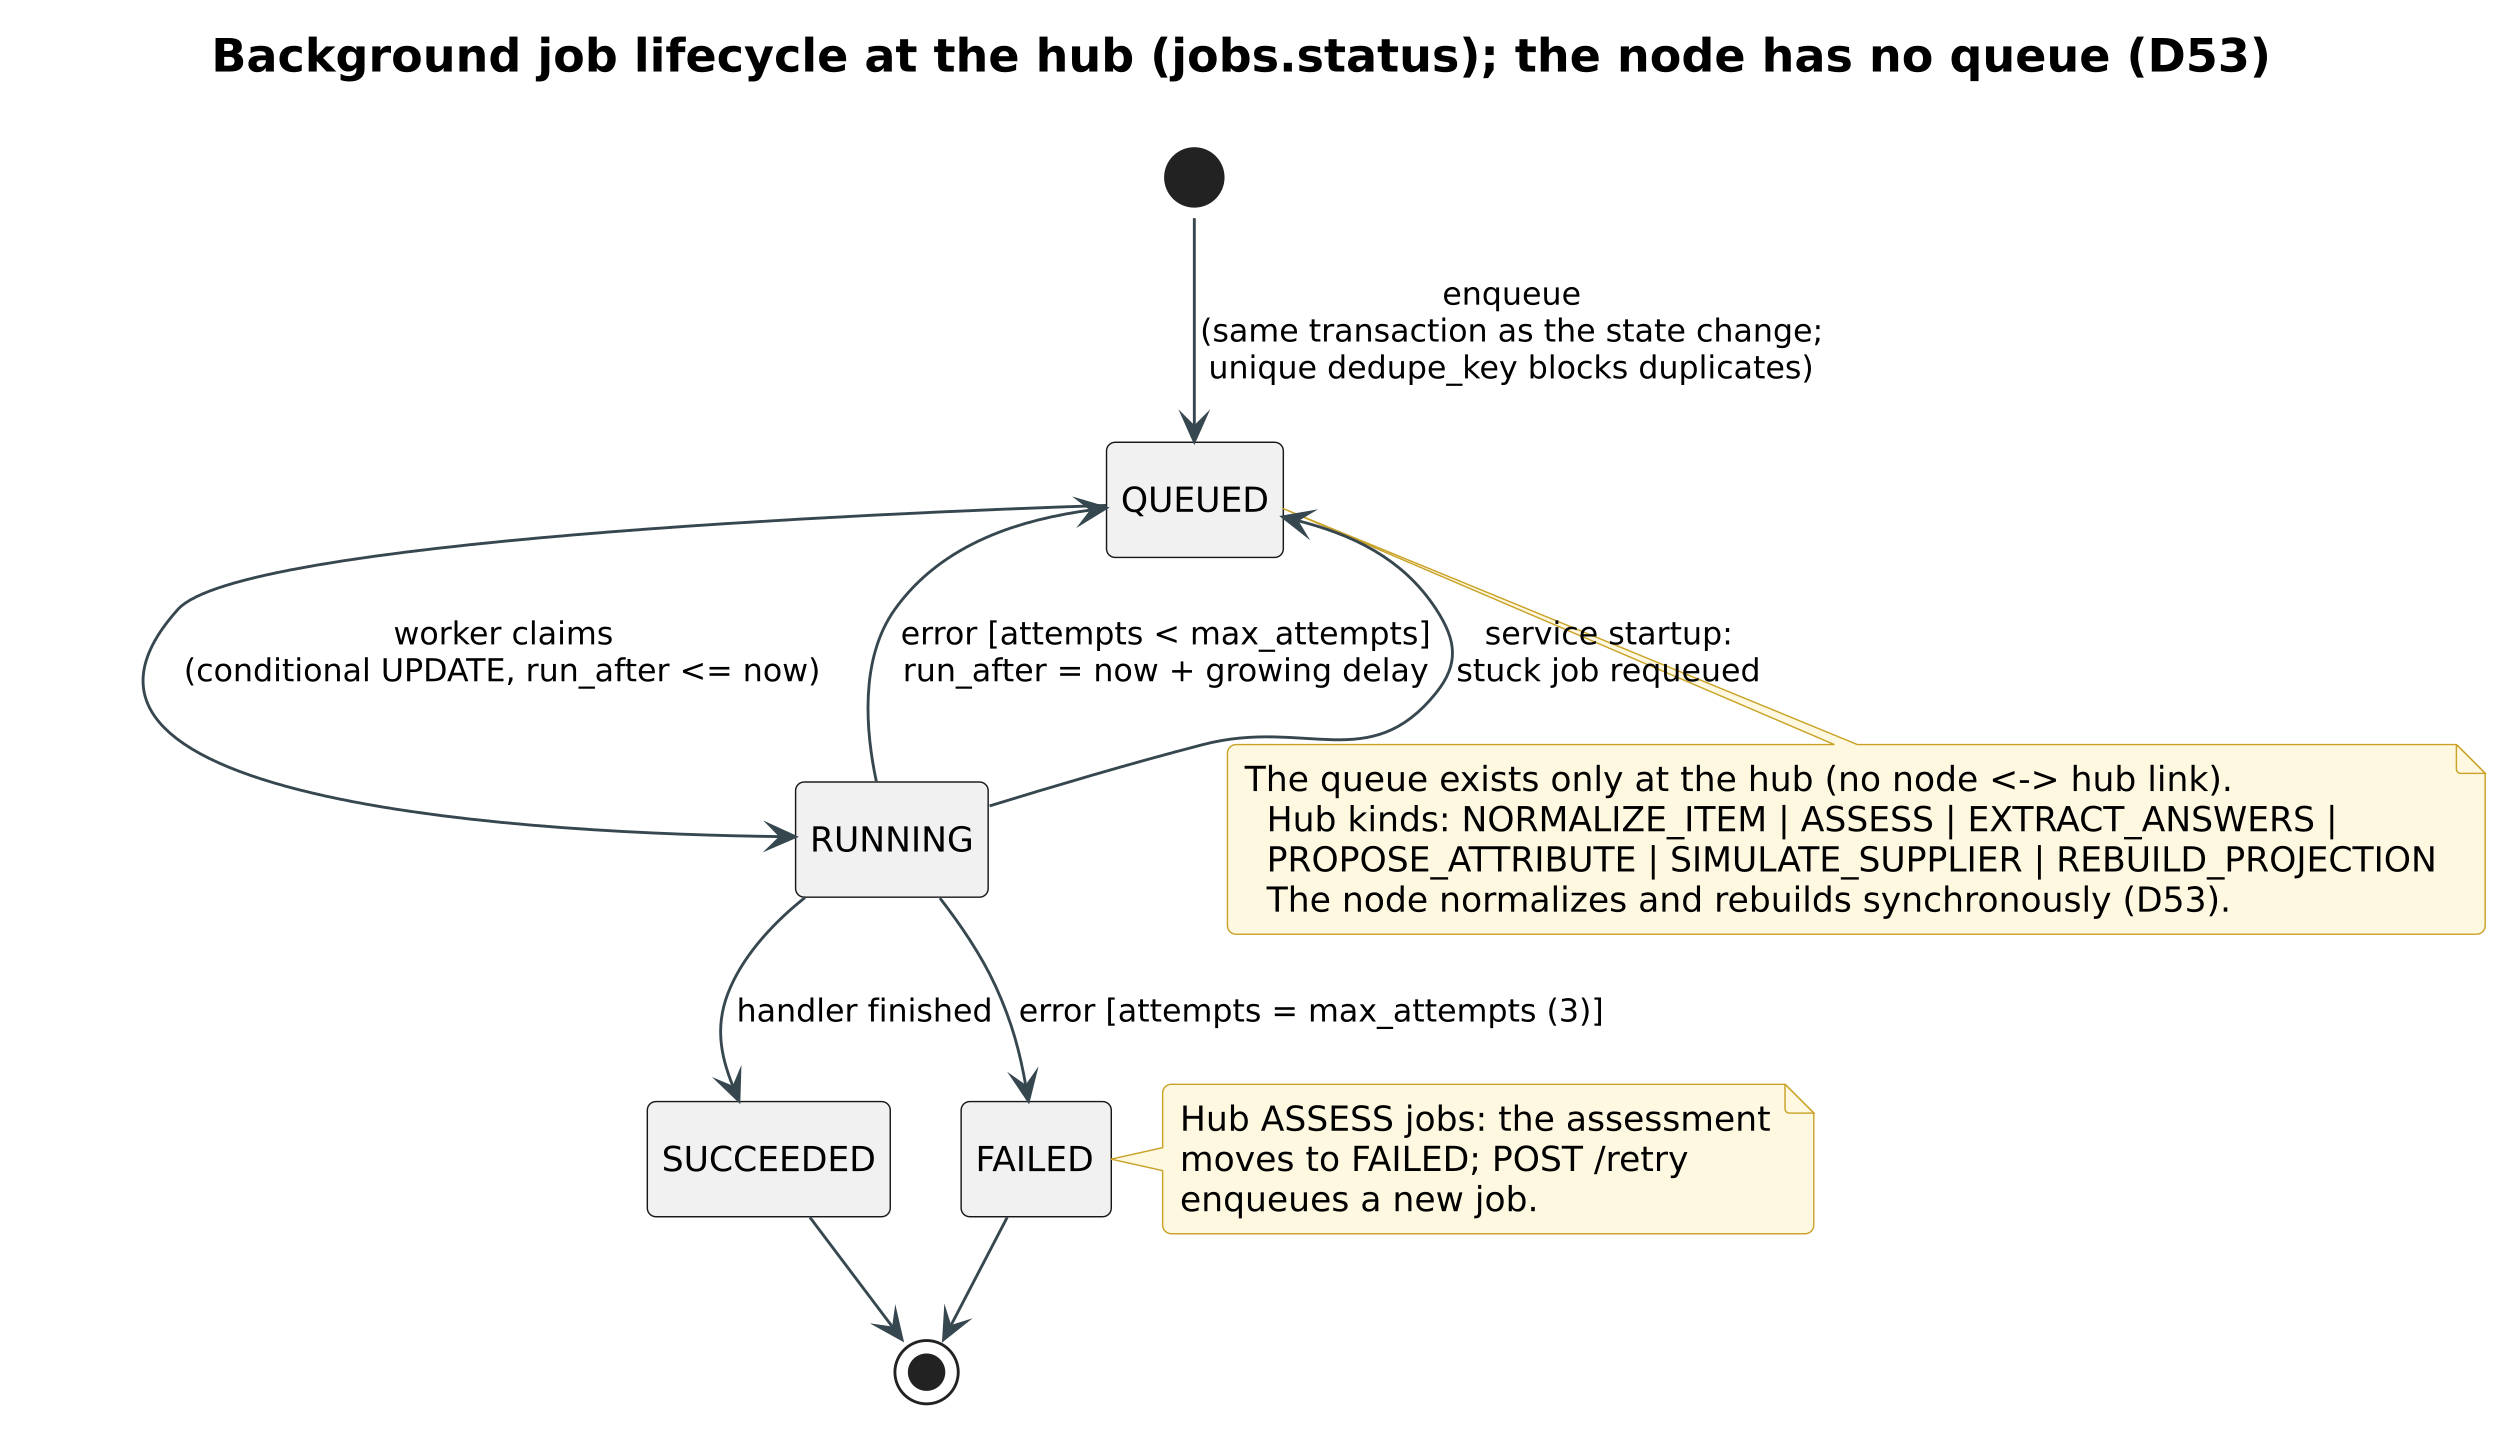
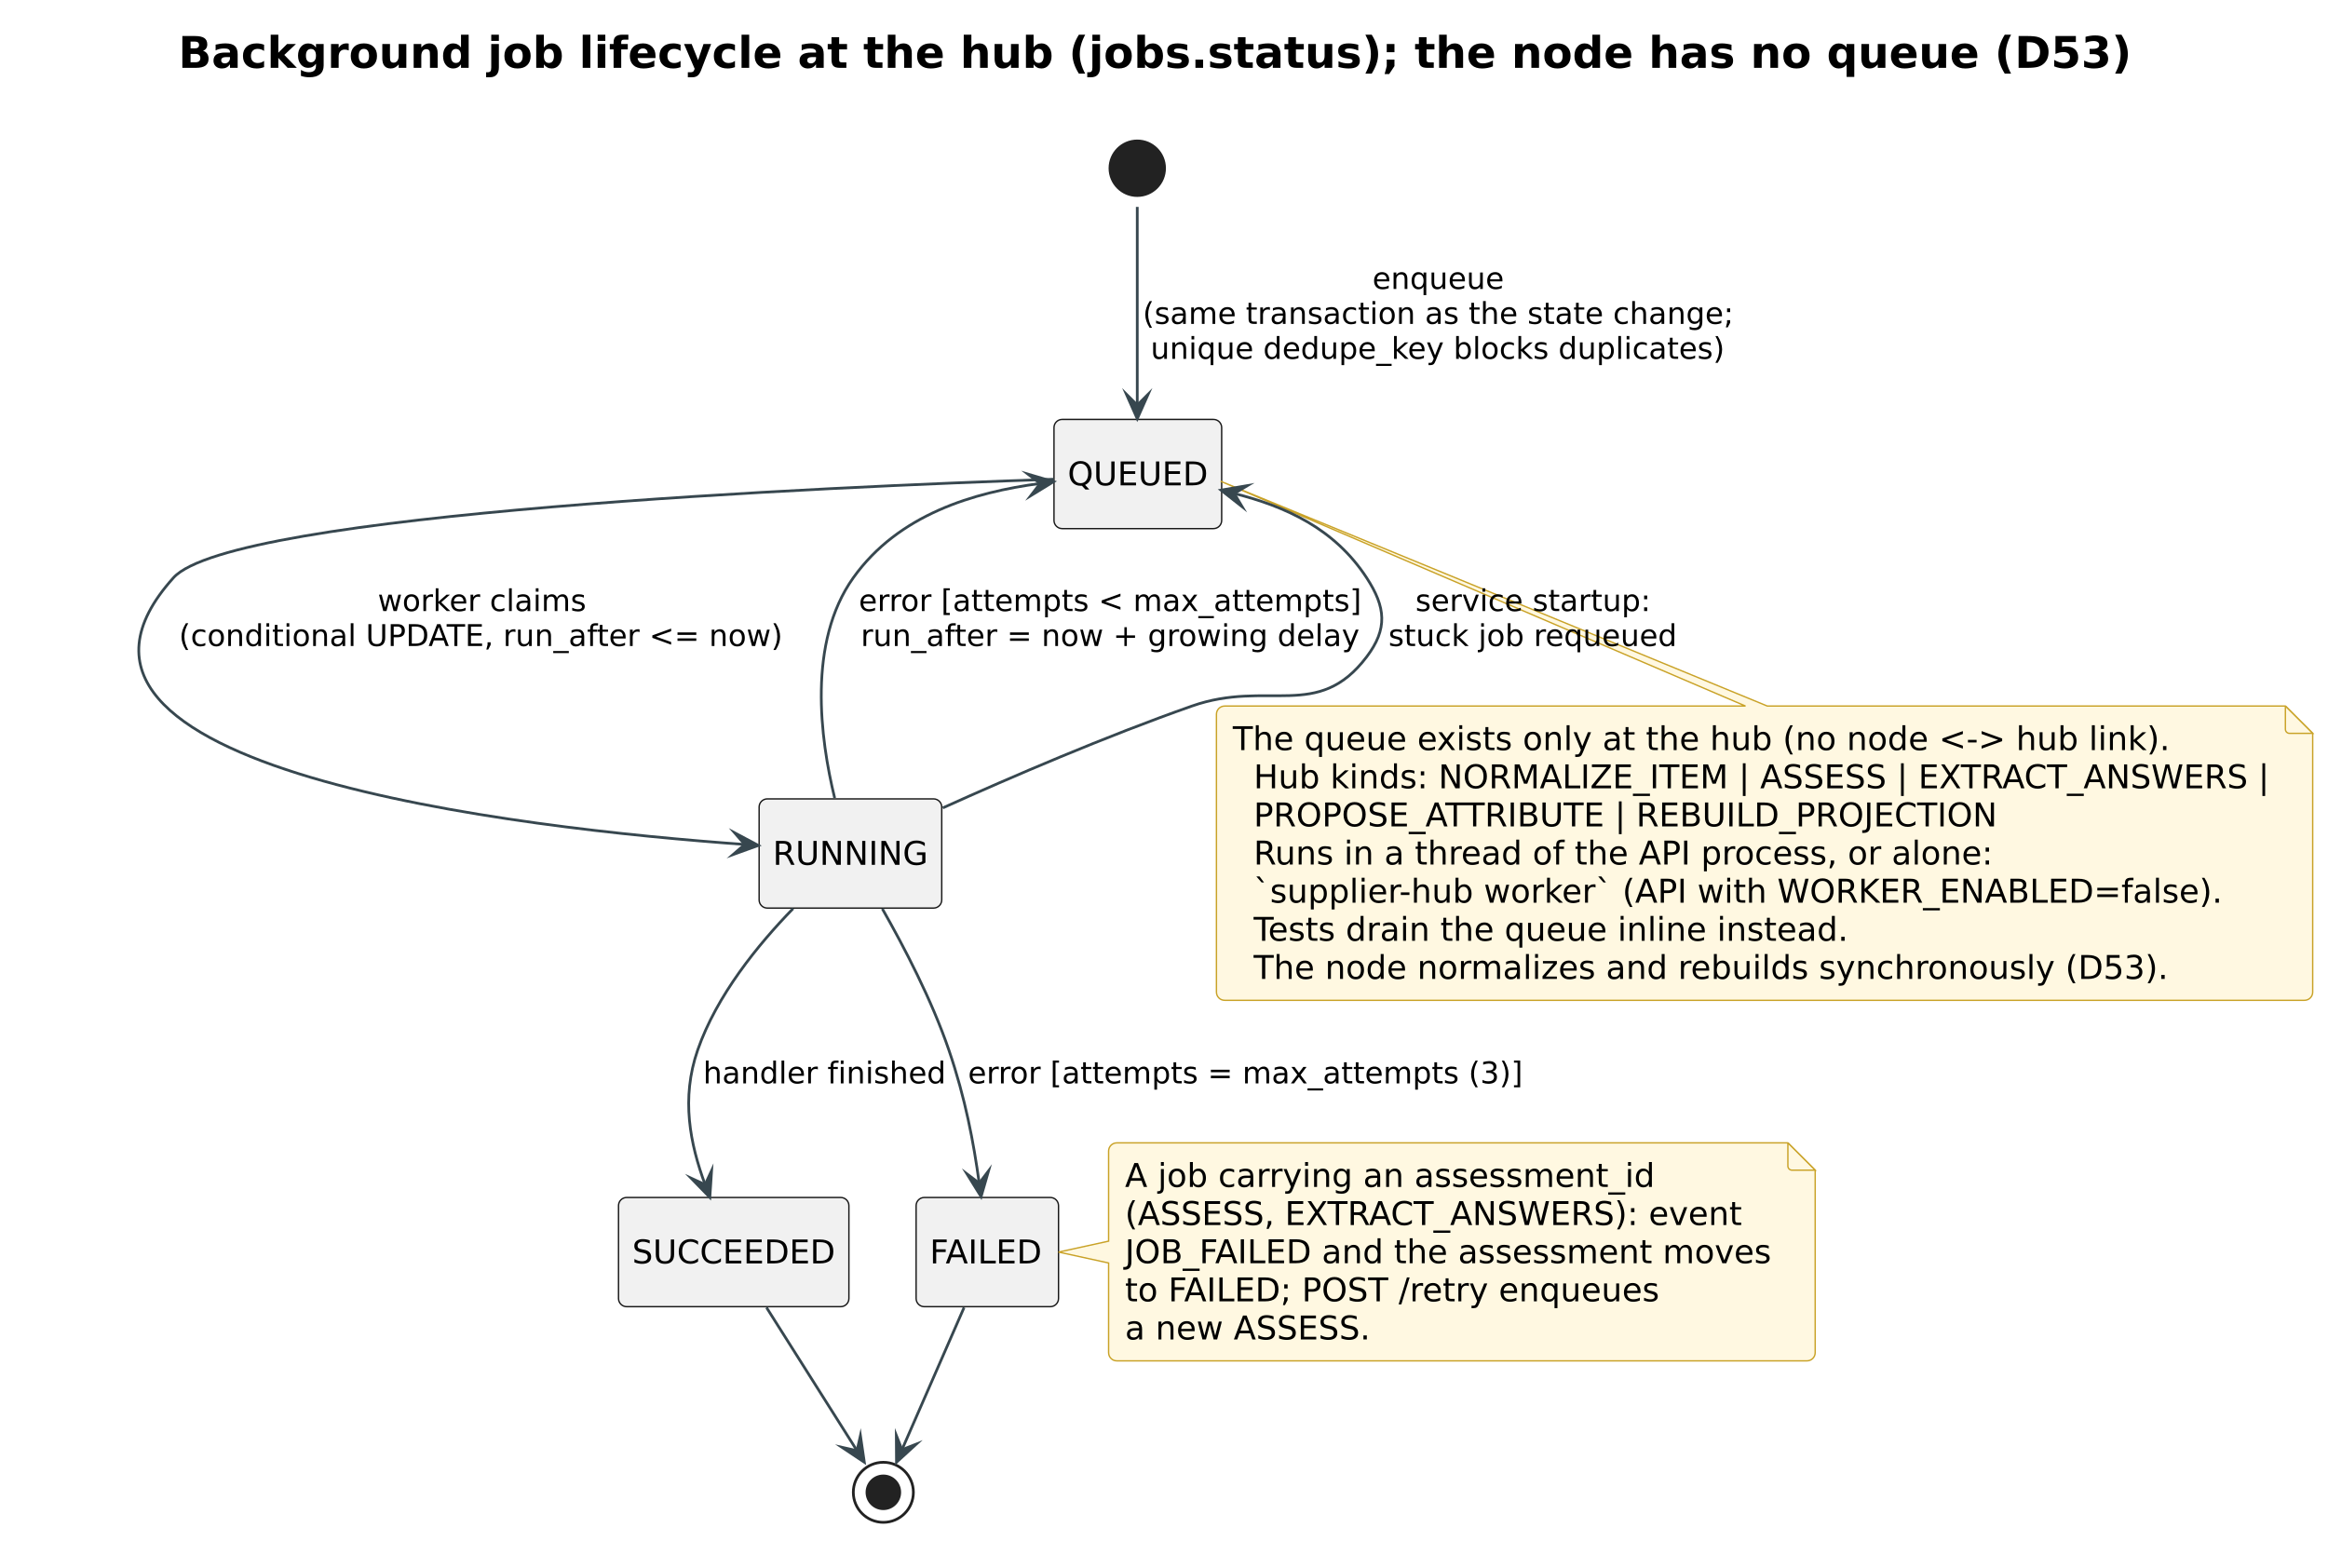
- <svg xmlns="http://www.w3.org/2000/svg" version="1.1" data-diagram-type="STATE" style="width:995px;height:578px;background:#FFFFFF;" width="995.729px" height="578.646px" viewBox="0 0 995 578" zoomAndPan="magnify" preserveAspectRatio="none" contentStyleType="text/css">
+ <svg xmlns="http://www.w3.org/2000/svg" version="1.1" data-diagram-type="STATE" style="width:977px;height:658px;background:#FFFFFF;" width="977.396px" height="658.854px" viewBox="0 0 977 658" zoomAndPan="magnify" preserveAspectRatio="none" contentStyleType="text/css">
  <defs />
  <g font-family="sans-serif" lengthAdjust="spacing">
    <g class="title" data-source-line="3">
-       <text x="84.106" y="28.476" fill="#000" font-size="18.333" textLength="819.745" font-weight="700" font-family="'DejaVu Sans'">Background job lifecycle at the hub (jobs.status); the node has no queue (D53)</text>
+       <text x="74.843" y="28.476" fill="#000" font-size="18.333" textLength="819.745" font-weight="700" font-family="'DejaVu Sans'">Background job lifecycle at the hub (jobs.status); the node has no queue (D53)</text>
    </g>
    <g class="start_entity" data-qualified-name=".start." id="ent0001" data-source-line="6">
-       <ellipse cx="475.341" cy="70.612" rx="11.458" ry="11.458" fill="#222" style="stroke:#222;stroke-width:1.146;" />
+       <ellipse cx="477.28" cy="70.612" rx="11.458" ry="11.458" fill="#222" style="stroke:#222;stroke-width:1.146;" />
    </g>
-     <rect x="440.393" y="176.029" width="70.373" height="45.833" fill="#F1F1F1" style="stroke:#181818;stroke-width:0.573;" rx="3.438" ry="3.438" />
-     <text x="446.122" y="203.705" fill="#000" font-size="13.75" textLength="58.914" font-family="'DejaVu Sans'">QUEUED</text>
-     <rect x="316.643" y="311.237" width="76.643" height="45.833" fill="#F1F1F1" style="stroke:#181818;stroke-width:0.573;" rx="3.438" ry="3.438" />
-     <text x="322.372" y="338.914" fill="#000" font-size="13.75" textLength="65.185" font-family="'DejaVu Sans'">RUNNING</text>
-     <rect x="257.632" y="438.424" width="96.691" height="45.833" fill="#F1F1F1" style="stroke:#181818;stroke-width:0.573;" rx="3.438" ry="3.438" />
-     <text x="263.362" y="466.101" fill="#000" font-size="13.75" textLength="85.233" font-family="'DejaVu Sans'">SUCCEEDED</text>
-     <rect x="382.528" y="438.424" width="59.765" height="45.833" fill="#F1F1F1" style="stroke:#181818;stroke-width:0.573;" rx="3.438" ry="3.438" />
-     <text x="388.257" y="466.101" fill="#000" font-size="13.75" textLength="48.306" font-family="'DejaVu Sans'">FAILED</text>
+     <rect x="442.332" y="176.029" width="70.373" height="45.833" fill="#F1F1F1" style="stroke:#181818;stroke-width:0.573;" rx="3.438" ry="3.438" />
+     <text x="448.061" y="203.705" fill="#000" font-size="13.75" textLength="58.914" font-family="'DejaVu Sans'">QUEUED</text>
+     <rect x="318.582" y="335.299" width="76.643" height="45.833" fill="#F1F1F1" style="stroke:#181818;stroke-width:0.573;" rx="3.438" ry="3.438" />
+     <text x="324.311" y="362.976" fill="#000" font-size="13.75" textLength="65.185" font-family="'DejaVu Sans'">RUNNING</text>
+     <rect x="259.572" y="502.591" width="96.691" height="45.833" fill="#F1F1F1" style="stroke:#181818;stroke-width:0.573;" rx="3.438" ry="3.438" />
+     <text x="265.301" y="530.268" fill="#000" font-size="13.75" textLength="85.233" font-family="'DejaVu Sans'">SUCCEEDED</text>
+     <rect x="384.468" y="502.591" width="59.765" height="45.833" fill="#F1F1F1" style="stroke:#181818;stroke-width:0.573;" rx="3.438" ry="3.438" />
+     <text x="390.197" y="530.268" fill="#000" font-size="13.75" textLength="48.306" font-family="'DejaVu Sans'">FAILED</text>
    <g class="end_entity" data-qualified-name=".end." id="ent0012" data-source-line="14">
-       <ellipse cx="368.778" cy="546.133" rx="12.604" ry="12.604" fill="none" style="stroke:#222;stroke-width:1.146;" />
-       <ellipse cx="368.778" cy="546.133" rx="6.875" ry="6.875" fill="#222" style="stroke:#222;stroke-width:1.146;" />
+       <ellipse cx="370.718" cy="626.341" rx="12.604" ry="12.604" fill="none" style="stroke:#222;stroke-width:1.146;" />
+       <ellipse cx="370.718" cy="626.341" rx="6.875" ry="6.875" fill="#222" style="stroke:#222;stroke-width:1.146;" />
    </g>
    <g class="entity" data-qualified-name="GMN15" id="ent0016" data-source-line="18">
-       <path d="M462.737,434.987 L462.737,456.758 L442.185,461.341 L462.737,465.924 L462.737,487.588 A3.438,3.438 0 0 0 466.174,491.025 L718.454,491.025 A3.438,3.438 0 0 0 721.892,487.588 L721.892,443.008 L710.433,431.549 L466.174,431.549 A3.438,3.438 0 0 0 462.737,434.987" style="stroke:#C9A227;stroke-width:0.573;" fill="#FFF8E1" />
-       <path d="M710.433,431.549 L710.433,441.289 A1.719,1.719 0 0 0 712.152,443.008 L721.892,443.008 L710.433,431.549" style="stroke:#C9A227;stroke-width:0.573;" fill="#FFF8E1" />
-       <text x="469.612" y="450.042" fill="#000" font-size="13.75" textLength="235.093" font-family="'DejaVu Sans'">Hub ASSESS jobs: the assessment</text>
-       <text x="469.612" y="466.048" fill="#000" font-size="13.75" textLength="203.961" font-family="'DejaVu Sans'">moves to FAILED; POST /retry</text>
-       <text x="469.612" y="482.053" fill="#000" font-size="13.75" textLength="142.703" font-family="'DejaVu Sans'">enqueues a new job.</text>
+       <path d="M465.249,483.112 L465.249,520.924 L444.243,525.508 L465.249,530.091 L465.249,567.725 A3.438,3.438 0 0 0 468.686,571.162 L758.349,571.162 A3.438,3.438 0 0 0 761.787,567.725 L761.787,491.133 L750.329,479.674 L468.686,479.674 A3.438,3.438 0 0 0 465.249,483.112" style="stroke:#C9A227;stroke-width:0.573;" fill="#FFF8E1" />
+       <path d="M750.329,479.674 L750.329,489.414 A1.719,1.719 0 0 0 752.047,491.133 L761.787,491.133 L750.329,479.674" style="stroke:#C9A227;stroke-width:0.573;" fill="#FFF8E1" />
+       <text x="472.124" y="498.167" fill="#000" font-size="13.75" textLength="222.605" font-family="'DejaVu Sans'">A job carrying an assessment_id</text>
+       <text x="472.124" y="514.173" fill="#000" font-size="13.75" textLength="259.968" font-family="'DejaVu Sans'">(ASSESS, EXTRACT_ANSWERS): event</text>
+       <text x="472.124" y="530.178" fill="#000" font-size="13.75" textLength="272.476" font-family="'DejaVu Sans'">JOB_FAILED and the assessment moves</text>
+       <text x="472.124" y="546.184" fill="#000" font-size="13.75" textLength="225.807" font-family="'DejaVu Sans'">to FAILED; POST /retry enqueues</text>
+       <text x="472.124" y="562.19" fill="#000" font-size="13.75" textLength="102.964" font-family="'DejaVu Sans'">a new ASSESS.</text>
    </g>
-     <g class="entity" data-qualified-name="GMN18" id="ent0019" data-source-line="24">
-       <path d="M488.518,299.779 L488.518,368.385 A3.438,3.438 0 0 0 491.955,371.823 L985.666,371.823 A3.438,3.438 0 0 0 989.104,368.385 L989.104,307.799 L977.645,296.341 L739.224,296.341 L510.384,202.272 L730.058,296.341 L491.955,296.341 A3.438,3.438 0 0 0 488.518,299.779" style="stroke:#C9A227;stroke-width:0.573;" fill="#FFF8E1" />
-       <path d="M977.645,296.341 L977.645,306.081 A1.719,1.719 0 0 0 979.364,307.799 L989.104,307.799 L977.645,296.341" style="stroke:#C9A227;stroke-width:0.573;" fill="#FFF8E1" />
-       <text x="495.393" y="314.833" fill="#000" font-size="13.75" textLength="393.506" font-family="'DejaVu Sans'">The queue exists only at the hub (no node &lt;-&gt; hub link).</text>
-       <text x="504.134" y="330.839" fill="#000" font-size="13.75" textLength="427.264" font-family="'DejaVu Sans'">Hub kinds: NORMALIZE_ITEM | ASSESS | EXTRACT_ANSWERS |</text>
-       <text x="504.134" y="346.845" fill="#000" font-size="13.75" textLength="467.782" font-family="'DejaVu Sans'">PROPOSE_ATTRIBUTE | SIMULATE_SUPPLIER | REBUILD_PROJECTION</text>
-       <text x="504.134" y="362.851" fill="#000" font-size="13.75" textLength="384.651" font-family="'DejaVu Sans'">The node normalizes and rebuilds synchronously (D53).</text>
+     <g class="entity" data-qualified-name="GMN18" id="ent0019" data-source-line="26">
+       <path d="M510.509,299.779 L510.509,416.403 A3.438,3.438 0 0 0 513.947,419.84 L967.14,419.84 A3.438,3.438 0 0 0 970.577,416.403 L970.577,307.799 L959.119,296.341 L741.71,296.341 L512.246,201.977 L732.543,296.341 L513.947,296.341 A3.438,3.438 0 0 0 510.509,299.779" style="stroke:#C9A227;stroke-width:0.573;" fill="#FFF8E1" />
+       <path d="M959.119,296.341 L959.119,306.081 A1.719,1.719 0 0 0 960.837,307.799 L970.577,307.799 L959.119,296.341" style="stroke:#C9A227;stroke-width:0.573;" fill="#FFF8E1" />
+       <text x="517.384" y="314.833" fill="#000" font-size="13.75" textLength="393.506" font-family="'DejaVu Sans'">The queue exists only at the hub (no node &lt;-&gt; hub link).</text>
+       <text x="526.126" y="330.839" fill="#000" font-size="13.75" textLength="427.264" font-family="'DejaVu Sans'">Hub kinds: NORMALIZE_ITEM | ASSESS | EXTRACT_ANSWERS |</text>
+       <text x="526.126" y="346.845" fill="#000" font-size="13.75" textLength="313.336" font-family="'DejaVu Sans'">PROPOSE_ATTRIBUTE | REBUILD_PROJECTION</text>
+       <text x="526.126" y="362.851" fill="#000" font-size="13.75" textLength="311.429" font-family="'DejaVu Sans'">Runs in a thread of the API process, or alone:</text>
+       <text x="526.126" y="378.857" fill="#000" font-size="13.75" textLength="407.935" font-family="'DejaVu Sans'">`supplier-hub worker` (API with WORKER_ENABLED=false).</text>
+       <text x="526.126" y="394.863" fill="#000" font-size="13.75" textLength="251.837" font-family="'DejaVu Sans'">Tests drain the queue inline instead.</text>
+       <text x="526.126" y="410.869" fill="#000" font-size="13.75" textLength="384.651" font-family="'DejaVu Sans'">The node normalizes and rebuilds synchronously (D53).</text>
    </g>
    <g class="link" data-entity-1="ent0001" data-entity-2="ent0002" id="lnk3" data-link-type="dependency">
-       <polygon points="475.341,175.751,479.924,165.439,475.341,170.022,470.757,165.439,475.341,175.751" fill="#37474F" style="stroke:#37474F;stroke-width:1.146;stroke-linejoin:miter;stroke-miterlimit:10;" />
-       <path d="M475.341,86.827 C475.341,107.823 475.341,144.141 475.341,170.022" style="stroke:#37474F;stroke-width:1.146;" fill="none" />
-       <text x="574.022" y="121.27" fill="#000" font-size="12.604" textLength="55.229" font-family="'DejaVu Sans'">enqueue</text>
-       <text x="477.632" y="135.942" fill="#000" font-size="12.604" textLength="248.009" font-family="'DejaVu Sans'">(same transaction as the state change;</text>
-       <text x="480.94" y="150.614" fill="#000" font-size="12.604" textLength="241.393" font-family="'DejaVu Sans'">unique dedupe_key blocks duplicates)</text>
+       <polygon points="477.28,175.751,481.863,165.439,477.28,170.022,472.697,165.439,477.28,175.751" fill="#37474F" style="stroke:#37474F;stroke-width:1.146;stroke-linejoin:miter;stroke-miterlimit:10;" />
+       <path d="M477.28,86.827 C477.28,107.823 477.28,144.141 477.28,170.022" style="stroke:#37474F;stroke-width:1.146;" fill="none" />
+       <text x="575.962" y="121.27" fill="#000" font-size="12.604" textLength="55.229" font-family="'DejaVu Sans'">enqueue</text>
+       <text x="479.572" y="135.942" fill="#000" font-size="12.604" textLength="248.009" font-family="'DejaVu Sans'">(same transaction as the state change;</text>
+       <text x="482.88" y="150.614" fill="#000" font-size="12.604" textLength="241.393" font-family="'DejaVu Sans'">unique dedupe_key blocks duplicates)</text>
    </g>
    <g class="link" data-entity-1="ent0002" data-entity-2="ent0004" id="lnk5" data-link-type="dependency">
-       <polygon points="316.551,333.044,306.296,328.334,310.822,332.974,306.183,337.5,316.551,333.044" fill="#37474F" style="stroke:#37474F;stroke-width:1.146;stroke-linejoin:miter;stroke-miterlimit:10;" />
-       <path d="M440.267,201.138 C346.491,204.295 95.403,215.238 70.862,242.487 C0,321.164 217.956,331.836 310.822,332.974" style="stroke:#37474F;stroke-width:1.146;" fill="none" />
-       <text x="156.588" y="256.478" fill="#000" font-size="12.604" textLength="87.946" font-family="'DejaVu Sans'">worker claims</text>
-       <text x="73.153" y="271.15" fill="#000" font-size="12.604" textLength="254.816" font-family="'DejaVu Sans'">(conditional UPDATE, run_after &lt;= now)</text>
+       <polygon points="318.255,354.838,308.298,349.528,312.541,354.428,307.641,358.671,318.255,354.838" fill="#37474F" style="stroke:#37474F;stroke-width:1.146;stroke-linejoin:miter;stroke-miterlimit:10;" />
+       <path d="M442.206,201.138 C348.43,204.295 97.343,215.238 72.801,242.487 C0,323.317 219.13,347.717 312.541,354.428" style="stroke:#37474F;stroke-width:1.146;" fill="none" />
+       <text x="158.528" y="256.478" fill="#000" font-size="12.604" textLength="87.946" font-family="'DejaVu Sans'">worker claims</text>
+       <text x="75.093" y="271.15" fill="#000" font-size="12.604" textLength="254.816" font-family="'DejaVu Sans'">(conditional UPDATE, run_after &lt;= now)</text>
    </g>
    <g class="link" data-entity-1="ent0004" data-entity-2="ent0006" id="lnk7" data-link-type="dependency">
-       <polygon points="294.095,438.168,294.433,426.888,291.926,432.866,285.949,430.359,294.095,438.168" fill="#37474F" style="stroke:#37474F;stroke-width:1.146;stroke-linejoin:miter;stroke-miterlimit:10;" />
-       <path d="M320.401,357.187 C308.763,366.535 297.147,378.552 290.862,392.591 C284.379,407.07 286.372,419.289 291.926,432.866" style="stroke:#37474F;stroke-width:1.146;" fill="none" />
-       <text x="293.153" y="406.582" fill="#000" font-size="12.604" textLength="101.886" font-family="'DejaVu Sans'">handler finished</text>
+       <polygon points="297.9,502.572,298.638,491.311,295.921,497.196,290.036,494.479,297.9,502.572" fill="#37474F" style="stroke:#37474F;stroke-width:1.146;stroke-linejoin:miter;stroke-miterlimit:10;" />
+       <path d="M332.848,381.329 C318.169,396.404 300.76,417.773 292.801,440.716 C285.743,461.062 289.601,480.031 295.921,497.196" style="stroke:#37474F;stroke-width:1.146;" fill="none" />
+       <text x="295.093" y="454.707" fill="#000" font-size="12.604" textLength="101.886" font-family="'DejaVu Sans'">handler finished</text>
    </g>
    <g class="link" data-entity-1="ent0004" data-entity-2="ent0002" id="lnk8" data-link-type="dependency">
-       <polygon points="440.264,202.171,429.436,198.99,434.585,202.928,430.647,208.077,440.264,202.171" fill="#37474F" style="stroke:#37474F;stroke-width:1.146;stroke-linejoin:miter;stroke-miterlimit:10;" />
-       <path d="M348.805,311.109 C344.572,291.307 342.003,262.302 356.174,242.487 C375.207,215.873 406.774,206.635 434.585,202.928" style="stroke:#37474F;stroke-width:1.146;" fill="none" />
-       <text x="358.466" y="256.478" fill="#000" font-size="12.604" textLength="211.489" font-family="'DejaVu Sans'">error [attempts &lt; max_attempts]</text>
-       <text x="359.312" y="271.15" fill="#000" font-size="12.604" textLength="209.797" font-family="'DejaVu Sans'">run_after = now + growing delay</text>
+       <polygon points="442.185,202.158,431.358,198.974,436.506,202.913,432.566,208.06,442.185,202.158" fill="#37474F" style="stroke:#37474F;stroke-width:1.146;stroke-linejoin:miter;stroke-miterlimit:10;" />
+       <path d="M350.292,334.96 C344.213,310.056 338.823,269.536 358.113,242.487 C377.111,215.848 408.684,206.612 436.506,202.913" style="stroke:#37474F;stroke-width:1.146;" fill="none" />
+       <text x="360.405" y="256.478" fill="#000" font-size="12.604" textLength="211.489" font-family="'DejaVu Sans'">error [attempts &lt; max_attempts]</text>
+       <text x="361.251" y="271.15" fill="#000" font-size="12.604" textLength="209.797" font-family="'DejaVu Sans'">run_after = now + growing delay</text>
    </g>
    <g class="link" data-entity-1="ent0004" data-entity-2="ent0009" id="lnk10" data-link-type="dependency">
-       <polygon points="409.332,438.171,412.066,427.222,408.343,432.528,403.037,428.805,409.332,438.171" fill="#37474F" style="stroke:#37474F;stroke-width:1.146;stroke-linejoin:miter;stroke-miterlimit:10;" />
-       <path d="M374.086,357.436 C381.966,367.578 390.574,380.105 396.278,392.591 C402.894,407.074 405.964,418.952 408.343,432.528" style="stroke:#37474F;stroke-width:1.146;" fill="none" />
-       <text x="405.445" y="406.582" fill="#000" font-size="12.604" textLength="233.349" font-family="'DejaVu Sans'">error [attempts = max_attempts (3)]</text>
+       <polygon points="411.738,502.265,414.87,491.423,410.956,496.589,405.789,492.675,411.738,502.265" fill="#37474F" style="stroke:#37474F;stroke-width:1.146;stroke-linejoin:miter;stroke-miterlimit:10;" />
+       <path d="M370.284,381.414 C379.382,397.374 391.047,419.738 398.218,440.716 C405.153,461.004 408.595,479.469 410.956,496.589" style="stroke:#37474F;stroke-width:1.146;" fill="none" />
+       <text x="406.238" y="454.707" fill="#000" font-size="12.604" textLength="233.349" font-family="'DejaVu Sans'">error [attempts = max_attempts (3)]</text>
    </g>
    <g class="link" data-entity-1="ent0004" data-entity-2="ent0002" id="lnk11" data-link-type="dependency">
-       <polygon points="510.497,205.714,519.37,212.687,516.051,207.12,521.618,203.801,510.497,205.714" fill="#37474F" style="stroke:#37474F;stroke-width:1.146;stroke-linejoin:miter;stroke-miterlimit:10;" />
-       <path d="M393.85,320.752 C418.138,313.272 450.144,303.755 478.778,296.341 C519.685,285.749 545.15,308.678 571.591,275.716 C580.832,264.196 579.659,254.857 571.591,242.487 C558.124,221.84 537.649,212.585 516.051,207.12" style="stroke:#37474F;stroke-width:1.146;" fill="none" />
-       <text x="590.926" y="256.478" fill="#000" font-size="12.604" textLength="98.747" font-family="'DejaVu Sans'">service startup:</text>
-       <text x="579.612" y="271.15" fill="#000" font-size="12.604" textLength="121.377" font-family="'DejaVu Sans'">stuck job requeued</text>
+       <polygon points="512.436,205.714,521.309,212.687,517.99,207.12,523.558,203.801,512.436,205.714" fill="#37474F" style="stroke:#37474F;stroke-width:1.146;stroke-linejoin:miter;stroke-miterlimit:10;" />
+       <path d="M395.653,339.089 C424.181,326.218 464.136,309 500.197,296.341 C532.143,285.127 553.086,302.704 573.53,275.716 C582.448,263.944 581.598,254.857 573.53,242.487 C560.064,221.84 539.588,212.585 517.99,207.12" style="stroke:#37474F;stroke-width:1.146;" fill="none" />
+       <text x="594.012" y="256.478" fill="#000" font-size="12.604" textLength="98.747" font-family="'DejaVu Sans'">service startup:</text>
+       <text x="582.697" y="271.15" fill="#000" font-size="12.604" textLength="121.377" font-family="'DejaVu Sans'">stuck job requeued</text>
    </g>
    <g class="link" data-entity-1="ent0006" data-entity-2="ent0012" id="lnk13" data-link-type="dependency">
-       <polygon points="359,533.155,356.455,522.16,355.553,528.579,349.134,527.677,359,533.155" fill="#37474F" style="stroke:#37474F;stroke-width:1.146;stroke-linejoin:miter;stroke-miterlimit:10;" />
-       <path d="M322.315,484.464 C333.985,499.953 345.77,515.594 355.553,528.579" style="stroke:#37474F;stroke-width:1.146;" fill="none" />
+       <polygon points="362.732,613.709,361.096,602.543,359.671,608.867,353.347,607.442,362.732,613.709" fill="#37474F" style="stroke:#37474F;stroke-width:1.146;stroke-linejoin:miter;stroke-miterlimit:10;" />
+       <path d="M321.683,548.778 C334.303,568.739 349.359,592.555 359.671,608.867" style="stroke:#37474F;stroke-width:1.146;" fill="none" />
    </g>
    <g class="link" data-entity-1="ent0009" data-entity-2="ent0012" id="lnk14" data-link-type="dependency">
-       <polygon points="375.534,533.155,384.361,526.124,378.179,528.073,376.23,521.891,375.534,533.155" fill="#37474F" style="stroke:#37474F;stroke-width:1.146;stroke-linejoin:miter;stroke-miterlimit:10;" />
-       <path d="M400.88,484.464 C392.817,499.953 384.938,515.088 378.179,528.073" style="stroke:#37474F;stroke-width:1.146;" fill="none" />
+       <polygon points="376.235,613.709,384.563,606.094,378.528,608.459,376.163,602.424,376.235,613.709" fill="#37474F" style="stroke:#37474F;stroke-width:1.146;stroke-linejoin:miter;stroke-miterlimit:10;" />
+       <path d="M404.596,548.778 C395.877,568.739 385.653,592.148 378.528,608.459" style="stroke:#37474F;stroke-width:1.146;" fill="none" />
    </g>
  </g>
</svg>
